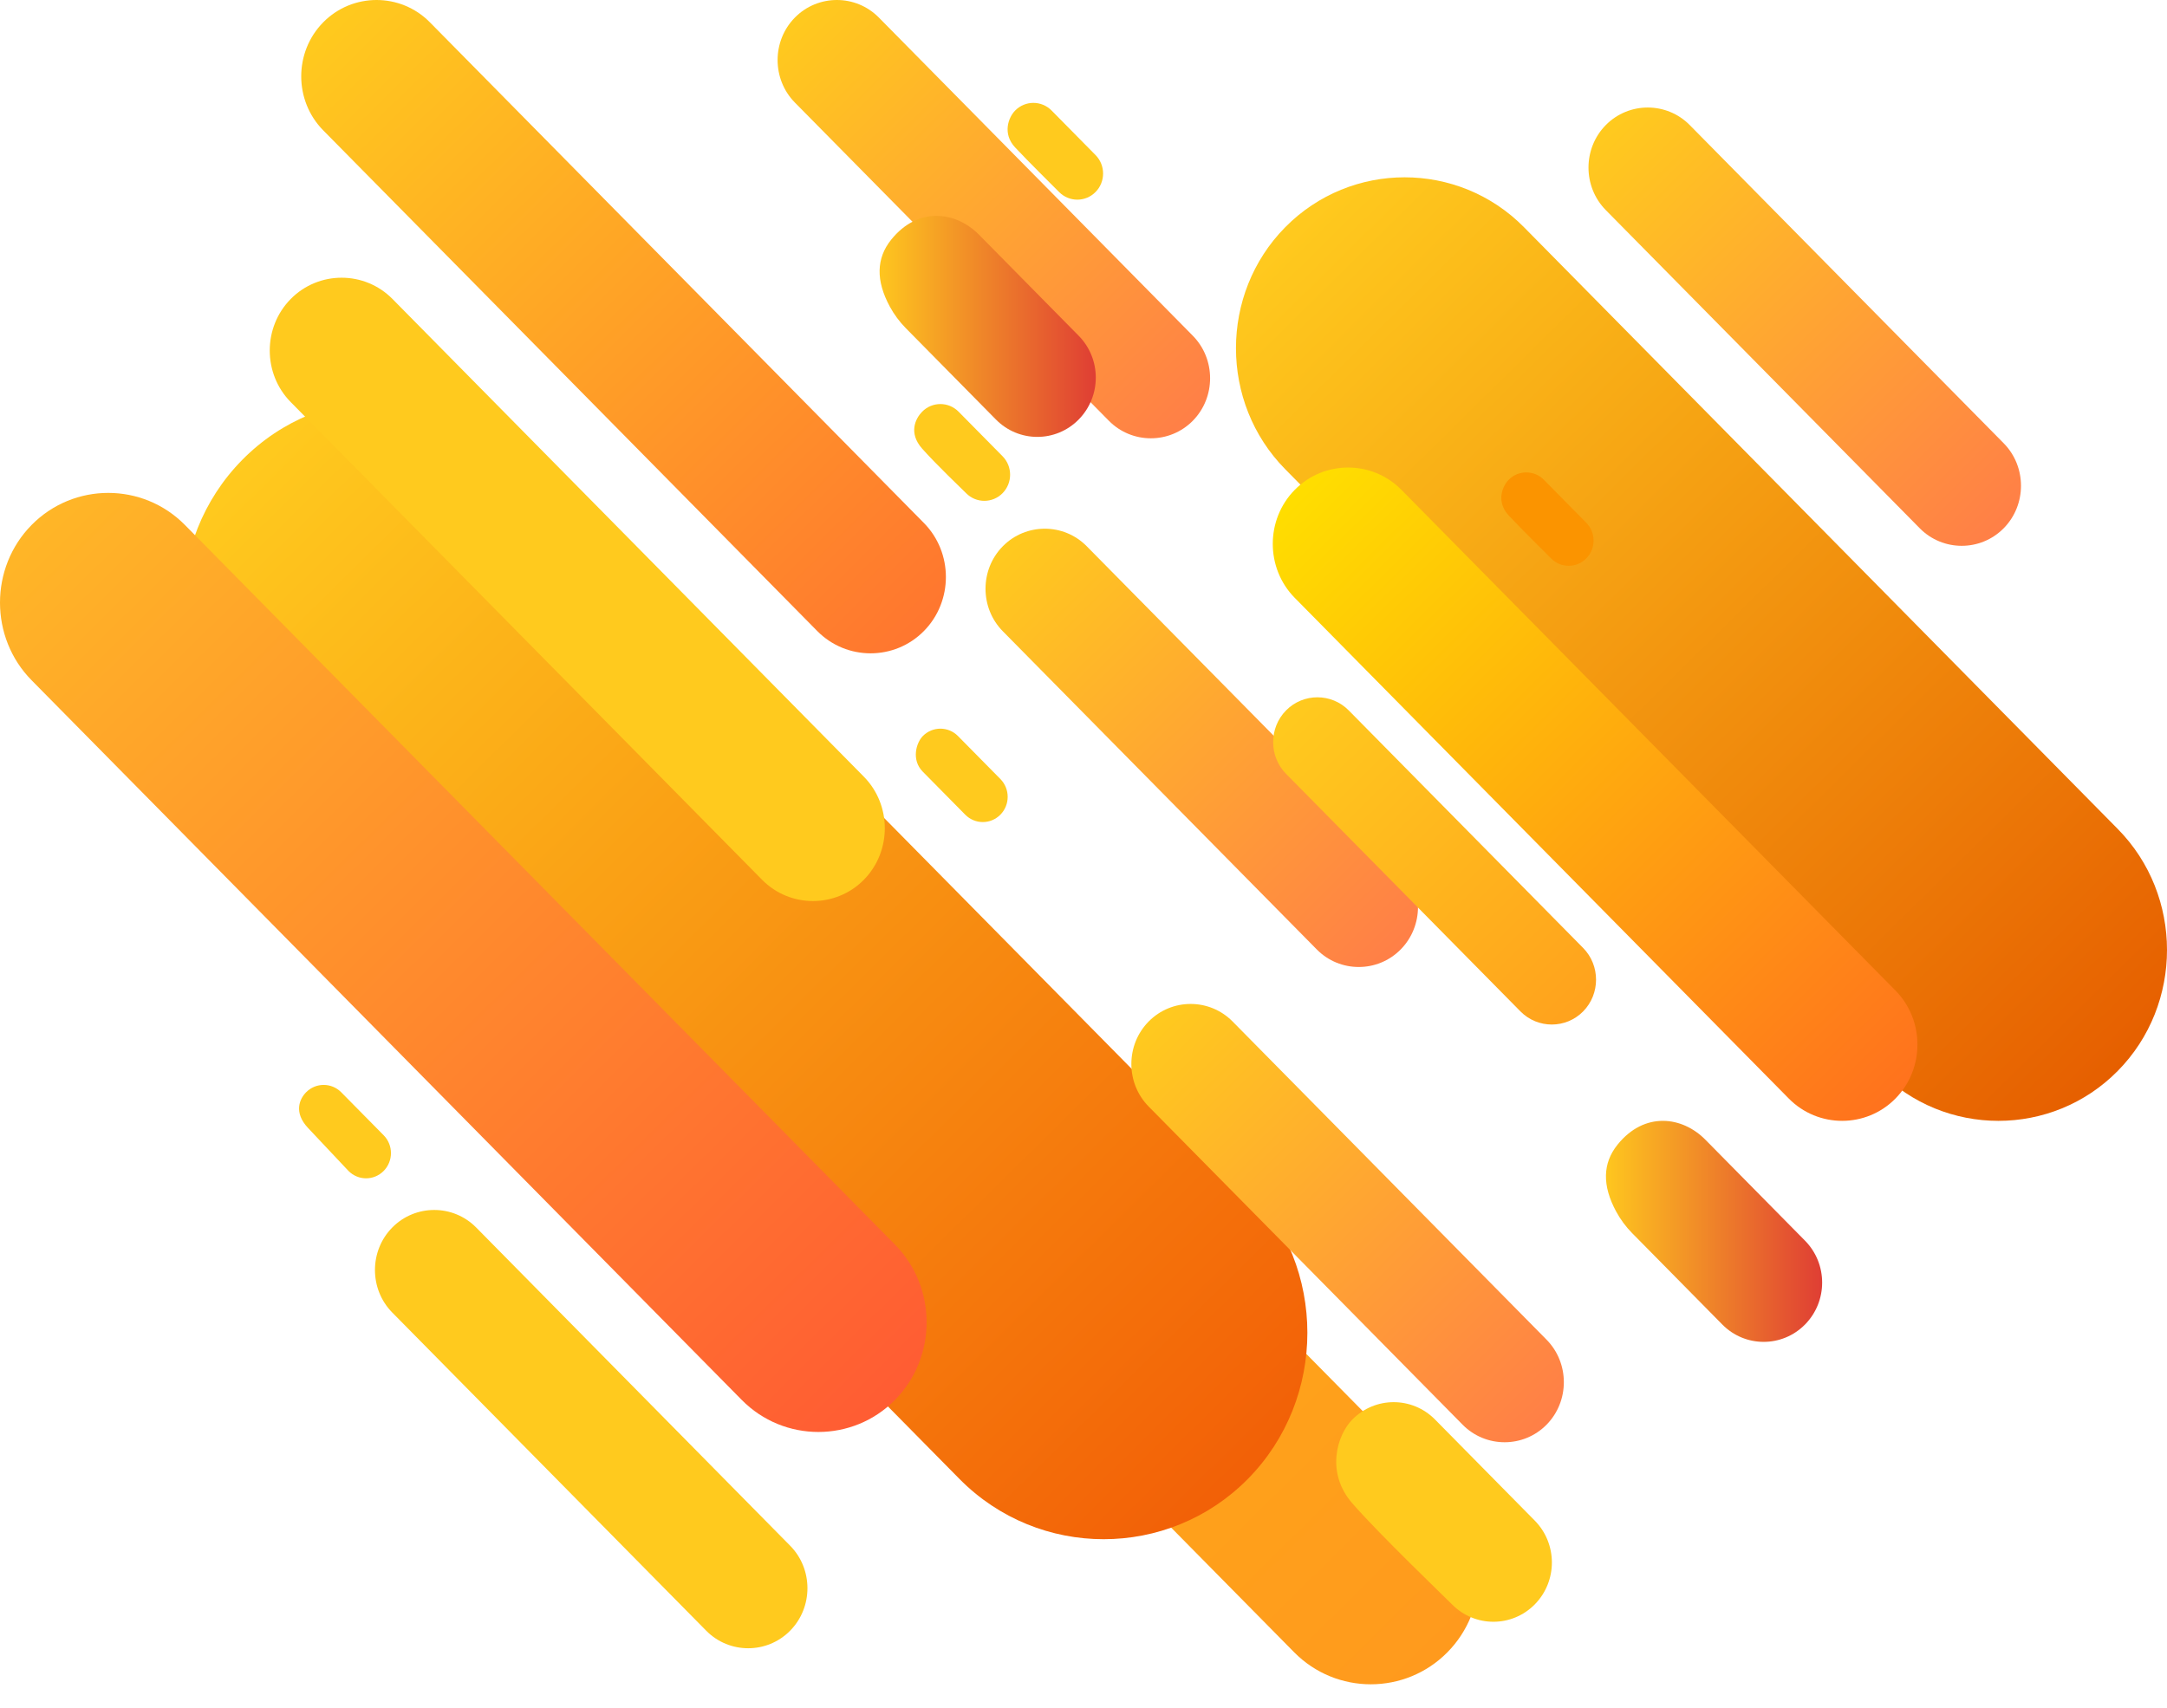
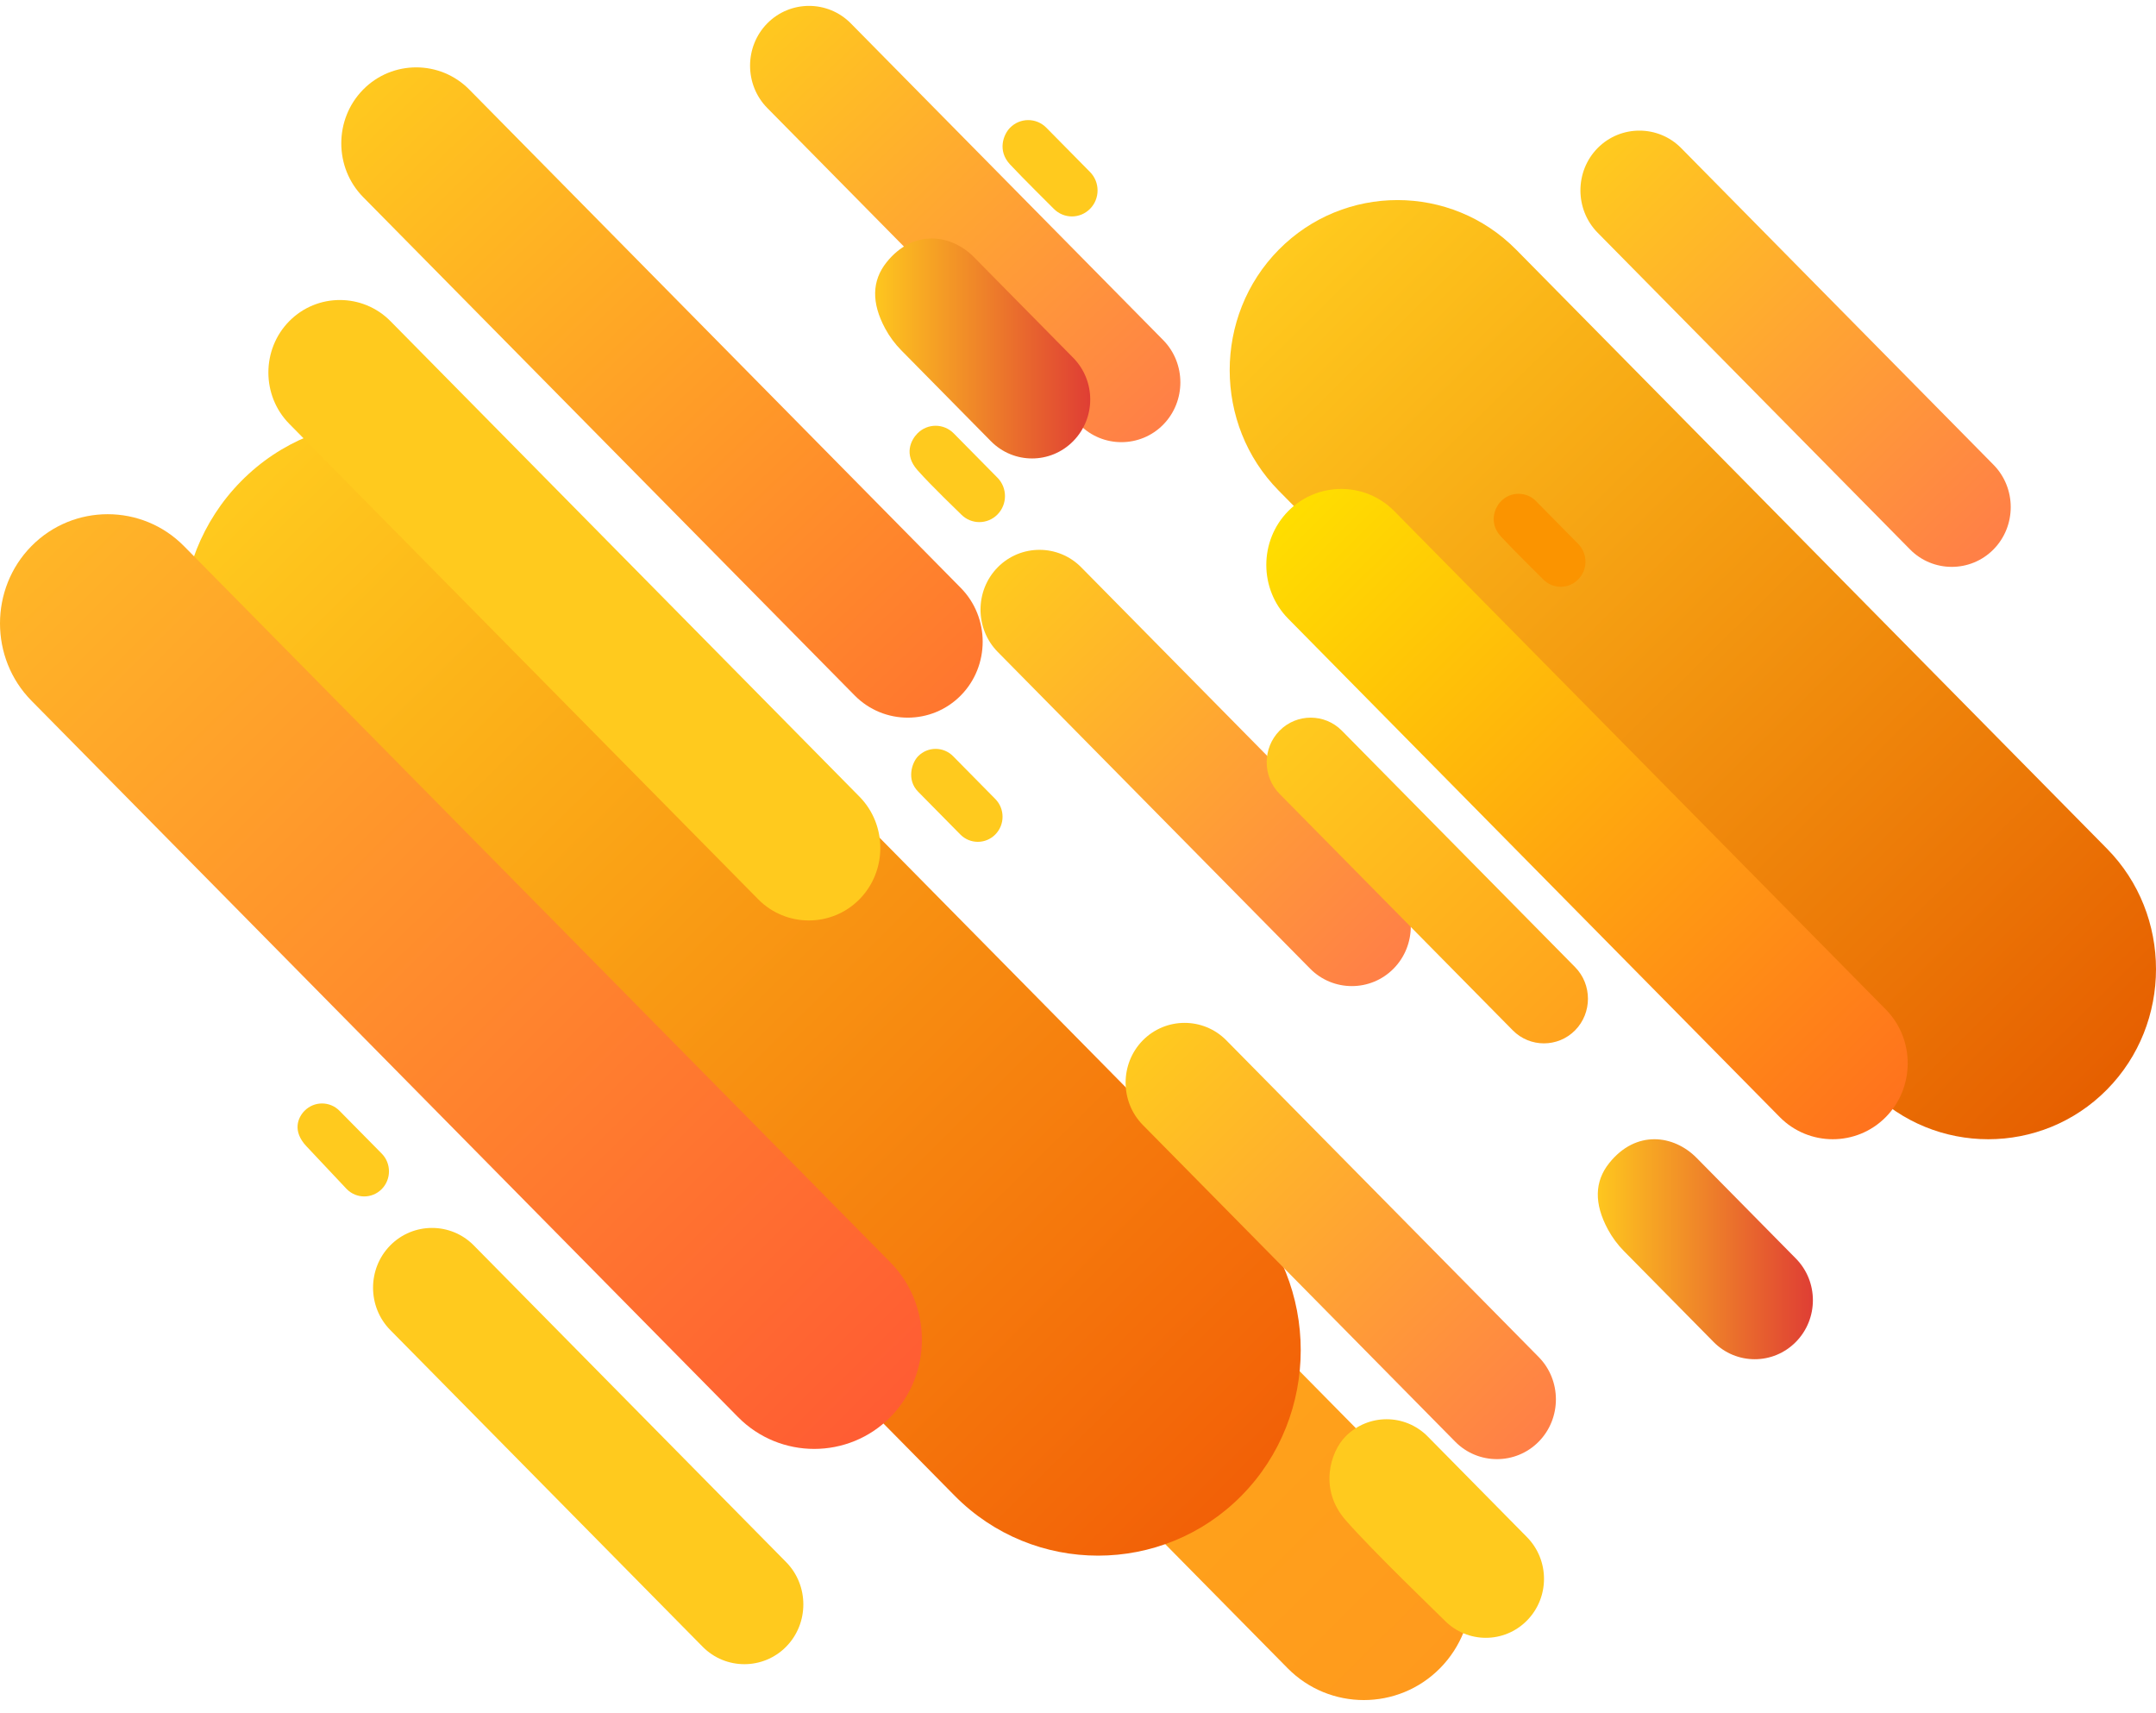
- <svg xmlns="http://www.w3.org/2000/svg" xmlns:xlink="http://www.w3.org/1999/xlink" version="1.1" preserveAspectRatio="xMidYMid meet" viewBox="0 0 1700 1340" width="1700" height="1340">
+ <svg xmlns="http://www.w3.org/2000/svg" xmlns:xlink="http://www.w3.org/1999/xlink" version="1.1" preserveAspectRatio="xMidYMid meet" viewBox="0 0 1700 1350" width="1700" height="1350">
  <defs>
-     <path d="M1135.5 1296.55C1135.5 1296.55 1135.5 1296.55 1135.5 1296.55C1102.43 1330.06 1048.33 1330.06 1015.26 1296.55C959.55 1240.07 513.89 788.3 458.18 731.83C425.12 698.31 425.12 643.46 458.18 609.93C458.18 609.93 458.18 609.93 458.18 609.93C491.25 576.41 545.36 576.41 578.42 609.93C689.85 722.88 1079.79 1118.18 1135.5 1174.65C1168.57 1208.17 1168.57 1263.03 1135.5 1296.55Z" id="fnOVJM1ra" />
-     <linearGradient id="gradientf5CoST9y9" gradientUnits="userSpaceOnUse" x1="1135.5" y1="1296.55" x2="458.17" y2="609.93">
+     <path d="M1135.5 1315.15C1102.43 1348.66 1048.33 1348.66 1015.26 1315.15C959.55 1258.67 513.89 806.9 458.18 750.43C425.12 716.91 425.12 662.06 458.18 628.53C458.18 628.53 458.18 628.53 458.18 628.53C491.25 595.01 545.36 595.01 578.42 628.53C689.85 741.48 1079.79 1136.78 1135.5 1193.25C1168.57 1226.77 1168.57 1281.63 1135.5 1315.15C1135.5 1315.15 1135.5 1315.15 1135.5 1315.15Z" id="c16vlDkeDL" />
+     <linearGradient id="gradientb10xnLGRP4" gradientUnits="userSpaceOnUse" x1="1135.5" y1="1315.15" x2="458.17" y2="628.53">
      <stop style="stop-color: #ff9a1d;stop-opacity: 1" offset="0%" />
      <stop style="stop-color: #ffb713;stop-opacity: 1" offset="100%" />
    </linearGradient>
-     <path d="M978.95 1160.52C978.95 1160.52 978.95 1160.52 978.95 1160.52C916.73 1223.59 814.91 1223.59 752.68 1160.52C696.43 1103.48 246.33 647.22 190.08 590.2C127.85 527.12 127.85 423.9 190.08 360.82C190.08 360.82 190.08 360.82 190.08 360.82C252.29 297.75 354.11 297.75 416.34 360.82C528.86 474.88 922.69 874.11 978.95 931.15C1041.18 994.22 1041.18 1097.44 978.95 1160.52Z" id="dmwcvuxVX" />
-     <linearGradient id="gradienta134h2C7SI" gradientUnits="userSpaceOnUse" x1="978.95" y1="1160.52" x2="190.08" y2="360.82">
+     <path d="M978.95 1179.12C916.73 1242.19 814.91 1242.19 752.68 1179.12C696.43 1122.08 246.33 665.82 190.08 608.8C127.85 545.72 127.85 442.5 190.08 379.42C190.08 379.42 190.08 379.42 190.08 379.42C252.29 316.35 354.11 316.35 416.34 379.42C528.86 493.48 922.69 892.71 978.95 949.75C1041.18 1012.82 1041.18 1116.04 978.95 1179.12C978.95 1179.12 978.95 1179.12 978.95 1179.12Z" id="b3PM7uZXp" />
+     <linearGradient id="gradientbs2vxTE6N" gradientUnits="userSpaceOnUse" x1="978.95" y1="1179.12" x2="190.08" y2="379.42">
      <stop style="stop-color: #f26007;stop-opacity: 1" offset="0%" />
      <stop style="stop-color: #ffca1e;stop-opacity: 1" offset="100%" />
    </linearGradient>
-     <path d="M1661.36 840.37C1661.36 840.37 1661.36 840.37 1661.36 840.37C1609.85 892.6 1525.55 892.6 1474.04 840.37C1427.45 793.16 1054.82 415.42 1008.25 368.2C956.73 315.97 956.73 230.52 1008.25 178.31C1008.25 178.31 1008.25 178.31 1008.25 178.31C1059.76 126.08 1144.05 126.08 1195.57 178.3C1288.73 272.74 1614.79 603.26 1661.36 650.48C1712.88 702.7 1712.88 788.16 1661.36 840.37Z" id="b3ZdSzE2aX" />
-     <linearGradient id="gradienta7w76uZuZv" gradientUnits="userSpaceOnUse" x1="1661.36" y1="840.37" x2="1008.25" y2="178.31">
+     <path d="M1661.36 858.97C1609.85 911.2 1525.55 911.2 1474.04 858.97C1427.45 811.76 1054.82 434.02 1008.25 386.8C956.73 334.57 956.73 249.12 1008.25 196.91C1008.25 196.91 1008.25 196.91 1008.25 196.91C1059.76 144.68 1144.05 144.68 1195.57 196.9C1288.73 291.34 1614.79 621.86 1661.36 669.08C1712.88 721.3 1712.88 806.76 1661.36 858.97C1661.36 858.97 1661.36 858.97 1661.36 858.97Z" id="fvfSvl6ia" />
+     <linearGradient id="gradientb5YIBXOPWw" gradientUnits="userSpaceOnUse" x1="1661.36" y1="858.97" x2="1008.25" y2="196.91">
      <stop style="stop-color: #e65f00;stop-opacity: 1" offset="0%" />
      <stop style="stop-color: #ffca1e;stop-opacity: 1" offset="100%" />
    </linearGradient>
-     <path d="M1486.96 862.05C1486.96 862.05 1486.96 862.05 1486.96 862.05C1463.97 885.37 1426.32 885.37 1403.31 862.05C1364.55 822.77 1054.5 508.46 1015.74 469.16C992.73 445.85 992.73 407.69 1015.74 384.36C1015.74 384.36 1015.74 384.36 1015.74 384.36C1038.75 361.04 1076.4 361.04 1099.39 384.36C1176.91 462.95 1448.21 737.96 1486.96 777.25C1509.97 800.57 1509.97 838.74 1486.96 862.05Z" id="bBig8YEXc" />
-     <linearGradient id="gradientb1CDBCUZuR" gradientUnits="userSpaceOnUse" x1="1486.96" y1="862.05" x2="1015.74" y2="384.36">
+     <path d="M1486.96 880.65C1463.97 903.97 1426.32 903.97 1403.31 880.65C1364.55 841.37 1054.5 527.06 1015.74 487.76C992.73 464.45 992.73 426.29 1015.74 402.96C1015.74 402.96 1015.74 402.96 1015.74 402.96C1038.75 379.64 1076.4 379.64 1099.39 402.96C1176.91 481.55 1448.21 756.56 1486.96 795.85C1509.97 819.17 1509.97 857.34 1486.96 880.65C1486.96 880.65 1486.96 880.65 1486.96 880.65Z" id="d1z43a2jXZ" />
+     <linearGradient id="gradientcBJVxCQHH" gradientUnits="userSpaceOnUse" x1="1486.96" y1="880.65" x2="1015.74" y2="402.96">
      <stop style="stop-color: #ff721d;stop-opacity: 1" offset="0%" />
      <stop style="stop-color: #ffde00;stop-opacity: 1" offset="100%" />
    </linearGradient>
-     <path d="M702.13 1098.53C702.13 1098.53 702.13 1098.53 702.13 1098.53C669.06 1132.06 614.95 1132.06 581.89 1098.53C526.17 1042.07 80.52 590.3 24.8 533.82C-8.27 500.3 -8.27 445.45 24.8 411.93C24.8 411.93 24.8 411.93 24.8 411.93C57.87 378.4 111.98 378.4 145.05 411.93C256.46 524.87 646.42 920.17 702.13 976.64C735.19 1010.16 735.19 1065.02 702.13 1098.53Z" id="a6CBEMqeXV" />
-     <linearGradient id="gradientb1NATWZYuZ" gradientUnits="userSpaceOnUse" x1="702.13" y1="1098.53" x2="24.8" y2="411.93">
+     <path d="M702.13 1117.13C669.06 1150.66 614.95 1150.66 581.89 1117.13C526.17 1060.67 80.52 608.9 24.8 552.42C-8.27 518.9 -8.27 464.05 24.8 430.53C24.8 430.53 24.8 430.53 24.8 430.53C57.87 397 111.98 397 145.05 430.53C256.46 543.47 646.42 938.77 702.13 995.24C735.19 1028.76 735.19 1083.62 702.13 1117.13C702.13 1117.13 702.13 1117.13 702.13 1117.13Z" id="f105bppqb6" />
+     <linearGradient id="gradienta224WRJzgh" gradientUnits="userSpaceOnUse" x1="702.13" y1="1117.13" x2="24.8" y2="430.53">
      <stop style="stop-color: #ff5c33;stop-opacity: 1" offset="0%" />
      <stop style="stop-color: #ffb627;stop-opacity: 1" offset="100%" />
    </linearGradient>
-     <path d="M619.85 1279.63C619.85 1279.63 619.85 1279.63 619.85 1279.63C601.75 1297.98 572.13 1297.98 554.03 1279.63C529.4 1254.66 332.37 1054.92 307.73 1029.96C289.63 1011.6 289.63 981.57 307.73 963.23C307.73 963.23 307.73 963.23 307.73 963.23C325.84 944.88 355.45 944.88 373.56 963.23C422.82 1013.16 595.22 1187.94 619.85 1212.91C637.96 1231.24 637.96 1261.28 619.85 1279.63Z" id="fS5LPgNdb" />
-     <linearGradient id="gradientilHfC4ChV" gradientUnits="userSpaceOnUse" x1="619.85" y1="1279.63" x2="307.73" y2="963.23">
+     <path d="M619.85 1298.23C601.75 1316.58 572.13 1316.58 554.03 1298.23C529.4 1273.26 332.37 1073.52 307.73 1048.56C289.63 1030.2 289.63 1000.17 307.73 981.83C307.73 981.83 307.73 981.83 307.73 981.83C325.84 963.48 355.45 963.48 373.56 981.83C422.82 1031.76 595.22 1206.54 619.85 1231.51C637.96 1249.84 637.96 1279.88 619.85 1298.23C619.85 1298.23 619.85 1298.23 619.85 1298.23Z" id="c5Gsi3XID" />
+     <linearGradient id="gradientb1Qo6ip8an" gradientUnits="userSpaceOnUse" x1="619.85" y1="1298.23" x2="307.73" y2="981.83">
      <stop style="stop-color: #ffca1e;stop-opacity: 1" offset="0%" />
      <stop style="stop-color: #ffca1e;stop-opacity: 1" offset="100%" />
    </linearGradient>
-     <path d="M1098.83 745.04C1098.83 745.04 1098.83 745.04 1098.83 745.04C1080.74 763.39 1051.11 763.39 1033.01 745.04C1008.38 720.07 811.34 520.33 786.71 495.36C768.61 477.01 768.61 446.99 786.71 428.64C786.71 428.64 786.71 428.64 786.71 428.64C804.81 410.29 834.44 410.29 852.53 428.64C901.8 478.57 1074.21 653.35 1098.83 678.31C1116.94 696.67 1116.94 726.69 1098.83 745.04Z" id="c4lIRAYrZJ" />
-     <linearGradient id="gradientb3K4ybCmMk" gradientUnits="userSpaceOnUse" x1="1098.83" y1="745.04" x2="786.71" y2="428.64">
-       <stop style="stop-color: #ff7f47;stop-opacity: 1" offset="0%" />
-       <stop style="stop-color: #ffca1e;stop-opacity: 1" offset="100%" />
-     </linearGradient>
-     <path d="M723.94 577.59C731.55 569.86 743.91 569.86 751.53 577.58C754.86 580.96 781.48 607.93 784.8 611.31C792.42 619.03 792.42 631.56 784.8 639.28C784.8 639.28 784.8 639.28 784.8 639.28C777.18 647.01 764.83 647.01 757.21 639.28C754.99 637.03 733.18 614.89 723.93 605.55C714.69 596.22 718.86 582.74 723.94 577.59C723.94 577.59 723.94 577.59 723.94 577.59Z" id="a2j1tz53e" />
-     <path d="M1183.56 376.5C1191.19 368.77 1203.54 368.77 1211.16 376.49C1214.49 379.87 1241.1 406.85 1244.43 410.23C1252.05 417.95 1252.05 430.47 1244.42 438.2C1244.42 438.2 1244.42 438.2 1244.42 438.2C1236.8 445.93 1224.45 445.93 1216.84 438.2C1214.62 435.95 1193.52 415.18 1183.56 404.47C1173.6 393.76 1178.48 381.65 1183.56 376.5C1183.56 376.5 1183.56 376.5 1183.56 376.5Z" id="cloZ2cKLp" />
-     <path d="M240.12 857.13C247.74 849.41 260.09 849.41 267.71 857.13C271.04 860.5 297.66 887.49 300.99 890.86C308.61 898.59 308.61 911.11 300.99 918.84C300.99 918.84 300.99 918.84 300.99 918.84C293.37 926.56 281.01 926.56 273.39 918.84C271.18 916.59 253.08 897.27 241.63 885.1C230.18 872.94 235.04 862.28 240.12 857.13C240.12 857.13 240.12 857.13 240.12 857.13Z" id="bmBqqYy89" />
-     <path d="M1060.89 1113.91C1078.81 1095.75 1107.85 1095.75 1125.77 1113.9C1133.59 1121.84 1196.19 1185.29 1204.01 1193.22C1221.92 1211.39 1221.92 1240.82 1204.01 1258.99C1204.01 1258.99 1204.01 1258.99 1204.01 1258.99C1186.09 1277.15 1157.04 1277.15 1139.12 1258.99C1133.91 1253.7 1081.99 1203.92 1060.89 1179.68C1039.78 1155.44 1048.95 1126.02 1060.89 1113.91C1060.89 1113.91 1060.89 1113.91 1060.89 1113.91Z" id="a3u8a03rQ" />
-     <path d="M723.42 323.07C731.32 315.06 744.12 315.06 752.02 323.07C755.47 326.56 783.06 354.52 786.51 358.02C794.4 366.02 794.4 379 786.5 387.01C786.5 387.01 786.5 387.01 786.5 387.01C778.61 395.01 765.8 395.01 757.91 387.01C755.61 384.68 734.33 364.38 723.42 352.05C712.52 339.73 718.17 328.41 723.42 323.07C723.42 323.07 723.42 323.07 723.42 323.07Z" id="e9l7cg4ubL" />
-     <path d="M1241.95 793.68C1241.95 793.68 1241.95 793.68 1241.95 793.68C1228.43 807.38 1206.33 807.38 1192.81 793.68C1174.42 775.03 1027.31 625.91 1008.92 607.26C995.4 593.57 995.4 571.15 1008.92 557.45C1008.92 557.45 1008.92 557.45 1008.92 557.45C1022.43 543.75 1044.55 543.75 1058.07 557.45C1094.84 594.72 1223.56 725.21 1241.95 743.85C1255.47 757.55 1255.47 779.97 1241.95 793.68Z" id="a3YlLBkKf" />
-     <linearGradient id="gradientbnYXakE4g" gradientUnits="userSpaceOnUse" x1="1241.95" y1="793.68" x2="1008.92" y2="557.45">
+     <path d="M1098.83 763.64C1080.74 781.99 1051.11 781.99 1033.01 763.64C1008.38 738.67 811.34 538.93 786.71 513.96C768.61 495.61 768.61 465.59 786.71 447.24C786.71 447.24 786.71 447.24 786.71 447.24C804.81 428.89 834.44 428.89 852.53 447.24C901.8 497.17 1074.21 671.95 1098.83 696.91C1116.94 715.27 1116.94 745.29 1098.83 763.64C1098.83 763.64 1098.83 763.64 1098.83 763.64Z" id="axMCc37Xt" />
+     <linearGradient id="gradientc8BXyxsA98" gradientUnits="userSpaceOnUse" x1="1098.83" y1="763.64" x2="786.71" y2="447.24">
+       <stop style="stop-color: #ff7f47;stop-opacity: 1" offset="0%" />
+       <stop style="stop-color: #ffca1e;stop-opacity: 1" offset="100%" />
+     </linearGradient>
+     <path d="M751.53 596.18C754.86 599.56 781.48 626.53 784.8 629.91C792.42 637.63 792.42 650.16 784.8 657.88C784.8 657.88 784.8 657.88 784.8 657.88C777.18 665.61 764.83 665.61 757.21 657.88C754.99 655.63 733.18 633.49 723.93 624.15C714.69 614.82 718.86 601.34 723.94 596.19C723.94 596.19 723.94 596.19 723.94 596.19C731.55 588.46 743.91 588.46 751.53 596.18Z" id="a2r2lDThKX" />
+     <path d="M1211.16 395.09C1214.49 398.47 1241.1 425.45 1244.43 428.83C1252.05 436.55 1252.05 449.07 1244.42 456.8C1244.42 456.8 1244.42 456.8 1244.42 456.8C1236.8 464.53 1224.45 464.53 1216.84 456.8C1214.62 454.55 1193.52 433.78 1183.56 423.07C1173.6 412.36 1178.48 400.25 1183.56 395.1C1183.56 395.1 1183.56 395.1 1183.56 395.1C1191.19 387.37 1203.54 387.37 1211.16 395.09Z" id="bYhIwhAOs" />
+     <path d="M267.71 875.73C271.04 879.1 297.66 906.09 300.99 909.46C308.61 917.19 308.61 929.71 300.99 937.44C300.99 937.44 300.99 937.44 300.99 937.44C293.37 945.16 281.01 945.16 273.39 937.44C271.18 935.19 253.08 915.87 241.63 903.7C230.18 891.54 235.04 880.88 240.12 875.73C240.12 875.73 240.12 875.73 240.12 875.73C247.74 868.01 260.09 868.01 267.71 875.73Z" id="b7255qkv1f" />
+     <path d="M1125.77 1132.5C1133.59 1140.44 1196.19 1203.89 1204.01 1211.82C1221.92 1229.99 1221.92 1259.42 1204.01 1277.59C1204.01 1277.59 1204.01 1277.59 1204.01 1277.59C1186.09 1295.75 1157.04 1295.75 1139.12 1277.59C1133.91 1272.3 1081.99 1222.52 1060.89 1198.28C1039.78 1174.04 1048.95 1144.62 1060.89 1132.51C1060.89 1132.51 1060.89 1132.51 1060.89 1132.51C1078.81 1114.35 1107.85 1114.35 1125.77 1132.5Z" id="b3tr9vygSP" />
+     <path d="M752.02 341.67C755.47 345.16 783.06 373.12 786.51 376.62C794.4 384.62 794.4 397.6 786.5 405.61C786.5 405.61 786.5 405.61 786.5 405.61C778.61 413.61 765.8 413.61 757.91 405.61C755.61 403.28 734.33 382.98 723.42 370.65C712.52 358.33 718.17 347.01 723.42 341.67C723.42 341.67 723.42 341.67 723.42 341.67C731.32 333.66 744.12 333.66 752.02 341.67Z" id="d2sZvjULVe" />
+     <path d="M1241.95 812.28C1228.43 825.98 1206.33 825.98 1192.81 812.28C1174.42 793.63 1027.31 644.51 1008.92 625.86C995.4 612.17 995.4 589.75 1008.92 576.05C1008.92 576.05 1008.92 576.05 1008.92 576.05C1022.43 562.35 1044.55 562.35 1058.07 576.05C1094.84 613.32 1223.56 743.81 1241.95 762.45C1255.47 776.15 1255.47 798.57 1241.95 812.28C1241.95 812.28 1241.95 812.28 1241.95 812.28Z" id="c4rxIBuJK" />
+     <linearGradient id="gradienta1NWkti7gL" gradientUnits="userSpaceOnUse" x1="1241.95" y1="812.28" x2="1008.92" y2="576.05">
      <stop style="stop-color: #ffa21d;stop-opacity: 1" offset="0%" />
      <stop style="stop-color: #ffca1e;stop-opacity: 1" offset="100%" />
    </linearGradient>
-     <path d="M677.67 690.37C677.67 690.37 677.67 690.37 677.67 690.37C655.72 712.62 619.8 712.62 597.85 690.37C560.88 652.88 265.05 353 228.07 315.52C206.13 293.27 206.13 256.86 228.07 234.61C228.07 234.61 228.07 234.61 228.07 234.61C250.03 212.36 285.94 212.36 307.9 234.61C381.85 309.58 640.69 571.97 677.67 609.45C699.62 631.7 699.62 668.11 677.67 690.37Z" id="b2BhJesv0" />
-     <path d="M724.79 495.18C724.79 495.18 724.79 495.18 724.79 495.18C701.79 518.5 664.14 518.5 641.13 495.18C602.37 455.9 292.33 141.59 253.57 102.29C230.56 78.98 230.56 40.82 253.57 17.49C253.57 17.49 253.57 17.49 253.57 17.49C276.57 -5.83 314.22 -5.83 337.23 17.49C414.74 96.07 686.04 371.09 724.79 410.38C747.8 433.7 747.8 471.86 724.79 495.18Z" id="bj7KFweL5" />
-     <linearGradient id="gradienti7M55pVnEH" gradientUnits="userSpaceOnUse" x1="724.79" y1="495.18" x2="253.56" y2="17.49">
+     <path d="M677.67 708.97C655.72 731.22 619.8 731.22 597.85 708.97C560.88 671.48 265.05 371.6 228.07 334.12C206.13 311.87 206.13 275.46 228.07 253.21C228.07 253.21 228.07 253.21 228.07 253.21C250.03 230.96 285.94 230.96 307.9 253.21C381.85 328.18 640.69 590.57 677.67 628.05C699.62 650.3 699.62 686.71 677.67 708.97C677.67 708.97 677.67 708.97 677.67 708.97Z" id="c71BIWV6kN" />
+     <path d="M757.58 548.29C734.58 571.61 696.93 571.61 673.92 548.29C635.16 509.01 325.12 194.7 286.36 155.4C263.35 132.09 263.35 93.93 286.36 70.6C286.36 70.6 286.36 70.6 286.36 70.6C309.36 47.28 347.01 47.28 370.02 70.6C447.53 149.18 718.83 424.2 757.58 463.49C780.59 486.81 780.59 524.97 757.58 548.29C757.58 548.29 757.58 548.29 757.58 548.29Z" id="aZfy129F1" />
+     <linearGradient id="gradientfIhLacA4" gradientUnits="userSpaceOnUse" x1="757.58" y1="547.67" x2="286.35" y2="53.11">
      <stop style="stop-color: #ff762f;stop-opacity: 1" offset="0%" />
      <stop style="stop-color: #ffca1e;stop-opacity: 1" offset="100%" />
    </linearGradient>
-     <path d="M796.38 86.74C804.27 78.73 817.08 78.73 824.97 86.73C828.42 90.23 856 118.19 859.45 121.68C867.35 129.69 867.34 142.67 859.45 150.67C859.45 150.67 859.45 150.67 859.45 150.67C851.55 158.68 838.76 158.68 830.86 150.68C828.56 148.34 806.52 126.58 796.37 115.71C786.22 104.85 791.11 92.07 796.38 86.74C796.38 86.74 796.38 86.74 796.38 86.74Z" id="a3OiCePNdp" />
-     <path d="M935.74 330.18C935.74 330.18 935.74 330.18 935.74 330.18C917.63 348.52 888.01 348.52 869.9 330.18C845.27 305.21 648.24 105.46 623.6 80.5C605.5 62.15 605.5 32.12 623.6 13.76C623.6 13.76 623.6 13.76 623.6 13.76C641.71 -4.59 671.33 -4.59 689.44 13.76C738.69 63.7 911.1 238.47 935.74 263.44C953.84 281.79 953.84 311.82 935.74 330.18Z" id="b1ytI8ZINj" />
-     <linearGradient id="gradientcA6KjOkF" gradientUnits="userSpaceOnUse" x1="935.74" y1="330.18" x2="623.6" y2="13.76">
-       <stop style="stop-color: #ff7f47;stop-opacity: 1" offset="0%" />
-       <stop style="stop-color: #ffca1e;stop-opacity: 1" offset="100%" />
-     </linearGradient>
-     <path d="M767.97 184.13C775.79 192.07 838.39 255.51 846.2 263.44C864.12 281.61 864.12 311.05 846.2 329.22C846.2 329.22 846.2 329.22 846.2 329.22C828.29 347.37 799.24 347.37 781.32 329.22C729.16 276.34 705.6 252.45 710.62 257.54C705.63 252.47 701.37 246.72 697.99 240.46C687.03 220.14 687.4 202.71 699.09 188.13C720.3 161.69 750.05 165.98 767.97 184.13Z" id="b82RD1Y3Vi" />
-     <linearGradient id="gradientc8iAdjehBf" gradientUnits="userSpaceOnUse" x1="685.45" y1="256.12" x2="859.64" y2="256.12">
+     <path d="M825.03 100.68C828.48 104.18 856.06 132.14 859.51 135.63C867.41 143.64 867.4 156.62 859.51 164.62C859.51 164.62 859.51 164.62 859.51 164.62C851.61 172.63 838.82 172.63 830.92 164.63C828.62 162.29 806.58 140.53 796.43 129.66C786.28 118.8 791.17 106.02 796.44 100.69C796.44 100.69 796.44 100.69 796.44 100.69C804.33 92.68 817.14 92.68 825.03 100.68Z" id="bHRl2RWDi" />
+     <path d="M917.14 334.83C899.03 353.17 869.41 353.17 851.3 334.83C826.67 309.86 629.64 110.11 605 85.15C586.9 66.8 586.9 36.77 605 18.41C605 18.41 605 18.41 605 18.41C623.11 0.06 652.73 0.06 670.84 18.41C720.09 68.35 892.5 243.12 917.14 268.09C935.24 286.44 935.24 316.47 917.14 334.83C917.14 334.83 917.14 334.83 917.14 334.83Z" id="a1hUKrlwg" />
+     <linearGradient id="gradienta2RDJz7Db" gradientUnits="userSpaceOnUse" x1="917.14" y1="334.26" x2="605" y2="4.65">
+       <stop style="stop-color: #ff7f47;stop-opacity: 1" offset="0%" />
+       <stop style="stop-color: #ffca1e;stop-opacity: 1" offset="100%" />
+     </linearGradient>
+     <path d="M846.2 282.04C864.12 300.21 864.12 329.65 846.2 347.82C846.2 347.82 846.2 347.82 846.2 347.82C828.29 365.97 799.24 365.97 781.32 347.82C729.16 294.94 705.6 271.05 710.62 276.14C705.63 271.07 701.37 265.32 697.99 259.06C687.03 238.74 687.4 221.31 699.09 206.73C720.3 180.29 750.05 184.58 767.97 202.73C775.79 210.67 838.39 274.11 846.2 282.04Z" id="awR7H4wKQ" />
+     <linearGradient id="gradientcGIEQdIrP" gradientUnits="userSpaceOnUse" x1="685.45" y1="274.72" x2="859.64" y2="274.72">
      <stop style="stop-color: #ffca1e;stop-opacity: 1" offset="0%" />
      <stop style="stop-color: #df3e34;stop-opacity: 1" offset="100%" />
    </linearGradient>
-     <path d="M1571.87 414.54C1571.87 414.54 1571.87 414.54 1571.87 414.54C1553.77 432.89 1524.14 432.89 1506.04 414.54C1481.41 389.57 1284.37 189.84 1259.74 164.87C1241.64 146.51 1241.64 116.48 1259.74 98.13C1259.74 98.13 1259.74 98.13 1259.74 98.13C1277.85 79.79 1307.47 79.79 1325.58 98.13C1374.83 148.07 1547.24 322.85 1571.87 347.81C1589.98 366.16 1589.98 396.19 1571.87 414.54Z" id="c3eRs3CfGK" />
-     <linearGradient id="gradientazEfgyDoR" gradientUnits="userSpaceOnUse" x1="1571.87" y1="414.54" x2="1259.74" y2="98.13">
-       <stop style="stop-color: #ff7f47;stop-opacity: 1" offset="0%" />
-       <stop style="stop-color: #ffca1e;stop-opacity: 1" offset="100%" />
-     </linearGradient>
-     <path d="M1337.79 894.27C1345.61 902.2 1408.2 965.65 1416.03 973.57C1433.95 991.74 1433.94 1021.19 1416.03 1039.35C1416.03 1039.35 1416.03 1039.35 1416.03 1039.35C1398.11 1057.51 1369.06 1057.52 1351.14 1039.35C1298.99 986.48 1275.42 962.59 1280.44 967.69C1275.44 962.62 1271.19 956.87 1267.81 950.6C1256.85 930.28 1257.21 912.84 1268.91 898.27C1290.13 871.82 1319.88 876.11 1337.79 894.27Z" id="a854mLdk2" />
-     <linearGradient id="gradientej4j2AKuC" gradientUnits="userSpaceOnUse" x1="1255.27" y1="966.26" x2="1429.47" y2="966.26">
+     <path d="M1571.87 433.14C1553.77 451.49 1524.14 451.49 1506.04 433.14C1481.41 408.17 1284.37 208.44 1259.74 183.47C1241.64 165.11 1241.64 135.08 1259.74 116.73C1259.74 116.73 1259.74 116.73 1259.74 116.73C1277.85 98.39 1307.47 98.39 1325.58 116.73C1374.83 166.67 1547.24 341.45 1571.87 366.41C1589.98 384.76 1589.98 414.79 1571.87 433.14C1571.87 433.14 1571.87 433.14 1571.87 433.14Z" id="b3QW1wl05R" />
+     <linearGradient id="gradientdwYTlJ0p7" gradientUnits="userSpaceOnUse" x1="1571.87" y1="433.14" x2="1259.74" y2="116.73">
+       <stop style="stop-color: #ff7f47;stop-opacity: 1" offset="0%" />
+       <stop style="stop-color: #ffca1e;stop-opacity: 1" offset="100%" />
+     </linearGradient>
+     <path d="M1416.03 992.17C1433.95 1010.34 1433.94 1039.79 1416.03 1057.95C1416.03 1057.95 1416.03 1057.95 1416.03 1057.95C1398.11 1076.11 1369.06 1076.12 1351.14 1057.95C1298.99 1005.08 1275.42 981.19 1280.44 986.29C1275.44 981.22 1271.19 975.47 1267.81 969.2C1256.85 948.88 1257.21 931.44 1268.91 916.87C1290.13 890.42 1319.88 894.71 1337.79 912.87C1345.61 920.8 1408.2 984.25 1416.03 992.17Z" id="a3F1MrXlp7" />
+     <linearGradient id="gradientc9bBWhAaa" gradientUnits="userSpaceOnUse" x1="1255.27" y1="984.86" x2="1429.47" y2="984.86">
      <stop style="stop-color: #ffca1e;stop-opacity: 1" offset="0%" />
      <stop style="stop-color: #df3e34;stop-opacity: 1" offset="100%" />
    </linearGradient>
-     <path d="M1213.26 1117.97C1213.26 1117.97 1213.26 1117.97 1213.26 1117.97C1195.15 1136.33 1165.53 1136.33 1147.42 1117.97C1122.79 1093.01 925.76 893.27 901.12 868.3C883.02 849.94 883.02 819.92 901.12 801.57C901.12 801.57 901.12 801.57 901.12 801.57C919.23 783.22 948.86 783.22 966.96 801.57C1016.21 851.5 1188.62 1026.28 1213.26 1051.25C1231.35 1069.6 1231.35 1099.62 1213.26 1117.97Z" id="aPvL0aitM" />
-     <linearGradient id="gradientamZh4xO8G" gradientUnits="userSpaceOnUse" x1="1213.26" y1="1117.97" x2="901.12" y2="801.57">
+     <path d="M1213.26 1136.57C1195.15 1154.93 1165.53 1154.93 1147.42 1136.57C1122.79 1111.61 925.76 911.87 901.12 886.9C883.02 868.54 883.02 838.52 901.12 820.17C901.12 820.17 901.12 820.17 901.12 820.17C919.23 801.82 948.86 801.82 966.96 820.17C1016.21 870.1 1188.62 1044.88 1213.26 1069.85C1231.35 1088.2 1231.35 1118.22 1213.26 1136.57C1213.26 1136.57 1213.26 1136.57 1213.26 1136.57Z" id="e3thNzn9sh" />
+     <linearGradient id="gradienta3hSGuLRc" gradientUnits="userSpaceOnUse" x1="1213.26" y1="1136.58" x2="901.12" y2="820.17">
      <stop style="stop-color: #ff7f47;stop-opacity: 1" offset="0%" />
      <stop style="stop-color: #ffca1e;stop-opacity: 1" offset="100%" />
    </linearGradient>
  </defs>
  <g>
    <g>
      <g>
-         <use xlink:href="#fnOVJM1ra" opacity="1" fill="url(#gradientf5CoST9y9)" />
-         <g>
-           <use xlink:href="#fnOVJM1ra" opacity="1" fill-opacity="0" stroke="#000000" stroke-width="1" stroke-opacity="0" />
-         </g>
-       </g>
-       <g>
-         <use xlink:href="#dmwcvuxVX" opacity="1" fill="url(#gradienta134h2C7SI)" />
-         <g>
-           <use xlink:href="#dmwcvuxVX" opacity="1" fill-opacity="0" stroke="#000000" stroke-width="1" stroke-opacity="0" />
-         </g>
-       </g>
-       <g>
-         <use xlink:href="#b3ZdSzE2aX" opacity="1" fill="url(#gradienta7w76uZuZv)" />
-         <g>
-           <use xlink:href="#b3ZdSzE2aX" opacity="1" fill-opacity="0" stroke="#000000" stroke-width="1" stroke-opacity="0" />
-         </g>
-       </g>
-       <g>
-         <use xlink:href="#bBig8YEXc" opacity="1" fill="url(#gradientb1CDBCUZuR)" />
-         <g>
-           <use xlink:href="#bBig8YEXc" opacity="1" fill-opacity="0" stroke="#000000" stroke-width="1" stroke-opacity="0" />
-         </g>
-       </g>
-       <g>
-         <use xlink:href="#a6CBEMqeXV" opacity="1" fill="url(#gradientb1NATWZYuZ)" />
-         <g>
-           <use xlink:href="#a6CBEMqeXV" opacity="1" fill-opacity="0" stroke="#000000" stroke-width="1" stroke-opacity="0" />
-         </g>
-       </g>
-       <g>
-         <use xlink:href="#fS5LPgNdb" opacity="1" fill="url(#gradientilHfC4ChV)" />
-         <g>
-           <use xlink:href="#fS5LPgNdb" opacity="1" fill-opacity="0" stroke="#000000" stroke-width="1" stroke-opacity="0" />
-         </g>
-       </g>
-       <g>
-         <use xlink:href="#c4lIRAYrZJ" opacity="1" fill="url(#gradientb3K4ybCmMk)" />
-         <g>
-           <use xlink:href="#c4lIRAYrZJ" opacity="1" fill-opacity="0" stroke="#000000" stroke-width="1" stroke-opacity="0" />
-         </g>
-       </g>
-       <g>
-         <use xlink:href="#a2j1tz53e" opacity="1" fill="#ffca1e" fill-opacity="1" />
-         <g>
-           <use xlink:href="#a2j1tz53e" opacity="1" fill-opacity="0" stroke="#000000" stroke-width="1" stroke-opacity="0" />
-         </g>
-       </g>
-       <g>
-         <use xlink:href="#cloZ2cKLp" opacity="1" fill="#fb9400" fill-opacity="1" />
-         <g>
-           <use xlink:href="#cloZ2cKLp" opacity="1" fill-opacity="0" stroke="#000000" stroke-width="1" stroke-opacity="0" />
-         </g>
-       </g>
-       <g>
-         <use xlink:href="#bmBqqYy89" opacity="1" fill="#ffca1e" fill-opacity="1" />
-         <g>
-           <use xlink:href="#bmBqqYy89" opacity="1" fill-opacity="0" stroke="#000000" stroke-width="1" stroke-opacity="0" />
-         </g>
-       </g>
-       <g>
-         <use xlink:href="#a3u8a03rQ" opacity="1" fill="#ffca1e" fill-opacity="1" />
-         <g>
-           <use xlink:href="#a3u8a03rQ" opacity="1" fill-opacity="0" stroke="#000000" stroke-width="1" stroke-opacity="0" />
-         </g>
-       </g>
-       <g>
-         <use xlink:href="#e9l7cg4ubL" opacity="1" fill="#ffca1e" fill-opacity="1" />
-         <g>
-           <use xlink:href="#e9l7cg4ubL" opacity="1" fill-opacity="0" stroke="#000000" stroke-width="1" stroke-opacity="0" />
-         </g>
-       </g>
-       <g>
-         <use xlink:href="#a3YlLBkKf" opacity="1" fill="url(#gradientbnYXakE4g)" />
-         <g>
-           <use xlink:href="#a3YlLBkKf" opacity="1" fill-opacity="0" stroke="#000000" stroke-width="1" stroke-opacity="0" />
-         </g>
-       </g>
-       <g>
-         <use xlink:href="#b2BhJesv0" opacity="1" fill="#ffca1e" fill-opacity="1" />
-         <g>
-           <use xlink:href="#b2BhJesv0" opacity="1" fill-opacity="0" stroke="#000000" stroke-width="1" stroke-opacity="0" />
-         </g>
-       </g>
-       <g>
-         <use xlink:href="#bj7KFweL5" opacity="1" fill="url(#gradienti7M55pVnEH)" />
-         <g>
-           <use xlink:href="#bj7KFweL5" opacity="1" fill-opacity="0" stroke="#000000" stroke-width="1" stroke-opacity="0" />
-         </g>
-       </g>
-       <g>
-         <use xlink:href="#a3OiCePNdp" opacity="1" fill="#ffca1e" fill-opacity="1" />
-         <g>
-           <use xlink:href="#a3OiCePNdp" opacity="1" fill-opacity="0" stroke="#000000" stroke-width="1" stroke-opacity="0" />
-         </g>
-       </g>
-       <g>
-         <use xlink:href="#b1ytI8ZINj" opacity="1" fill="url(#gradientcA6KjOkF)" />
-         <g>
-           <use xlink:href="#b1ytI8ZINj" opacity="1" fill-opacity="0" stroke="#000000" stroke-width="1" stroke-opacity="0" />
-         </g>
-       </g>
-       <g>
-         <use xlink:href="#b82RD1Y3Vi" opacity="1" fill="url(#gradientc8iAdjehBf)" />
-         <g>
-           <use xlink:href="#b82RD1Y3Vi" opacity="1" fill-opacity="0" stroke="#000000" stroke-width="1" stroke-opacity="0" />
-         </g>
-       </g>
-       <g>
-         <use xlink:href="#c3eRs3CfGK" opacity="1" fill="url(#gradientazEfgyDoR)" />
-         <g>
-           <use xlink:href="#c3eRs3CfGK" opacity="1" fill-opacity="0" stroke="#000000" stroke-width="1" stroke-opacity="0" />
-         </g>
-       </g>
-       <g>
-         <use xlink:href="#a854mLdk2" opacity="1" fill="url(#gradientej4j2AKuC)" />
-         <g>
-           <use xlink:href="#a854mLdk2" opacity="1" fill-opacity="0" stroke="#000000" stroke-width="1" stroke-opacity="0" />
-         </g>
-       </g>
-       <g>
-         <use xlink:href="#aPvL0aitM" opacity="1" fill="url(#gradientamZh4xO8G)" />
-         <g>
-           <use xlink:href="#aPvL0aitM" opacity="1" fill-opacity="0" stroke="#000000" stroke-width="1" stroke-opacity="0" />
+         <use xlink:href="#c16vlDkeDL" opacity="1" fill="url(#gradientb10xnLGRP4)" />
+         <g>
+           <use xlink:href="#c16vlDkeDL" opacity="1" fill-opacity="0" stroke="#000000" stroke-width="1" stroke-opacity="0" />
+         </g>
+       </g>
+       <g>
+         <use xlink:href="#b3PM7uZXp" opacity="1" fill="url(#gradientbs2vxTE6N)" />
+         <g>
+           <use xlink:href="#b3PM7uZXp" opacity="1" fill-opacity="0" stroke="#000000" stroke-width="1" stroke-opacity="0" />
+         </g>
+       </g>
+       <g>
+         <use xlink:href="#fvfSvl6ia" opacity="1" fill="url(#gradientb5YIBXOPWw)" />
+         <g>
+           <use xlink:href="#fvfSvl6ia" opacity="1" fill-opacity="0" stroke="#000000" stroke-width="1" stroke-opacity="0" />
+         </g>
+       </g>
+       <g>
+         <use xlink:href="#d1z43a2jXZ" opacity="1" fill="url(#gradientcBJVxCQHH)" />
+         <g>
+           <use xlink:href="#d1z43a2jXZ" opacity="1" fill-opacity="0" stroke="#000000" stroke-width="1" stroke-opacity="0" />
+         </g>
+       </g>
+       <g>
+         <use xlink:href="#f105bppqb6" opacity="1" fill="url(#gradienta224WRJzgh)" />
+         <g>
+           <use xlink:href="#f105bppqb6" opacity="1" fill-opacity="0" stroke="#000000" stroke-width="1" stroke-opacity="0" />
+         </g>
+       </g>
+       <g>
+         <use xlink:href="#c5Gsi3XID" opacity="1" fill="url(#gradientb1Qo6ip8an)" />
+         <g>
+           <use xlink:href="#c5Gsi3XID" opacity="1" fill-opacity="0" stroke="#000000" stroke-width="1" stroke-opacity="0" />
+         </g>
+       </g>
+       <g>
+         <use xlink:href="#axMCc37Xt" opacity="1" fill="url(#gradientc8BXyxsA98)" />
+         <g>
+           <use xlink:href="#axMCc37Xt" opacity="1" fill-opacity="0" stroke="#000000" stroke-width="1" stroke-opacity="0" />
+         </g>
+       </g>
+       <g>
+         <use xlink:href="#a2r2lDThKX" opacity="1" fill="#ffca1e" fill-opacity="1" />
+         <g>
+           <use xlink:href="#a2r2lDThKX" opacity="1" fill-opacity="0" stroke="#000000" stroke-width="1" stroke-opacity="0" />
+         </g>
+       </g>
+       <g>
+         <use xlink:href="#bYhIwhAOs" opacity="1" fill="#fb9400" fill-opacity="1" />
+         <g>
+           <use xlink:href="#bYhIwhAOs" opacity="1" fill-opacity="0" stroke="#000000" stroke-width="1" stroke-opacity="0" />
+         </g>
+       </g>
+       <g>
+         <use xlink:href="#b7255qkv1f" opacity="1" fill="#ffca1e" fill-opacity="1" />
+         <g>
+           <use xlink:href="#b7255qkv1f" opacity="1" fill-opacity="0" stroke="#000000" stroke-width="1" stroke-opacity="0" />
+         </g>
+       </g>
+       <g>
+         <use xlink:href="#b3tr9vygSP" opacity="1" fill="#ffca1e" fill-opacity="1" />
+         <g>
+           <use xlink:href="#b3tr9vygSP" opacity="1" fill-opacity="0" stroke="#000000" stroke-width="1" stroke-opacity="0" />
+         </g>
+       </g>
+       <g>
+         <use xlink:href="#d2sZvjULVe" opacity="1" fill="#ffca1e" fill-opacity="1" />
+         <g>
+           <use xlink:href="#d2sZvjULVe" opacity="1" fill-opacity="0" stroke="#000000" stroke-width="1" stroke-opacity="0" />
+         </g>
+       </g>
+       <g>
+         <use xlink:href="#c4rxIBuJK" opacity="1" fill="url(#gradienta1NWkti7gL)" />
+         <g>
+           <use xlink:href="#c4rxIBuJK" opacity="1" fill-opacity="0" stroke="#000000" stroke-width="1" stroke-opacity="0" />
+         </g>
+       </g>
+       <g>
+         <use xlink:href="#c71BIWV6kN" opacity="1" fill="#ffca1e" fill-opacity="1" />
+         <g>
+           <use xlink:href="#c71BIWV6kN" opacity="1" fill-opacity="0" stroke="#000000" stroke-width="1" stroke-opacity="0" />
+         </g>
+       </g>
+       <g>
+         <use xlink:href="#aZfy129F1" opacity="1" fill="url(#gradientfIhLacA4)" />
+         <g>
+           <use xlink:href="#aZfy129F1" opacity="1" fill-opacity="0" stroke="#000000" stroke-width="1" stroke-opacity="0" />
+         </g>
+       </g>
+       <g>
+         <use xlink:href="#bHRl2RWDi" opacity="1" fill="#ffca1e" fill-opacity="1" />
+         <g>
+           <use xlink:href="#bHRl2RWDi" opacity="1" fill-opacity="0" stroke="#000000" stroke-width="1" stroke-opacity="0" />
+         </g>
+       </g>
+       <g>
+         <use xlink:href="#a1hUKrlwg" opacity="1" fill="url(#gradienta2RDJz7Db)" />
+         <g>
+           <use xlink:href="#a1hUKrlwg" opacity="1" fill-opacity="0" stroke="#000000" stroke-width="1" stroke-opacity="0" />
+         </g>
+       </g>
+       <g>
+         <use xlink:href="#awR7H4wKQ" opacity="1" fill="url(#gradientcGIEQdIrP)" />
+         <g>
+           <use xlink:href="#awR7H4wKQ" opacity="1" fill-opacity="0" stroke="#000000" stroke-width="1" stroke-opacity="0" />
+         </g>
+       </g>
+       <g>
+         <use xlink:href="#b3QW1wl05R" opacity="1" fill="url(#gradientdwYTlJ0p7)" />
+         <g>
+           <use xlink:href="#b3QW1wl05R" opacity="1" fill-opacity="0" stroke="#000000" stroke-width="1" stroke-opacity="0" />
+         </g>
+       </g>
+       <g>
+         <use xlink:href="#a3F1MrXlp7" opacity="1" fill="url(#gradientc9bBWhAaa)" />
+         <g>
+           <use xlink:href="#a3F1MrXlp7" opacity="1" fill-opacity="0" stroke="#000000" stroke-width="1" stroke-opacity="0" />
+         </g>
+       </g>
+       <g>
+         <use xlink:href="#e3thNzn9sh" opacity="1" fill="url(#gradienta3hSGuLRc)" />
+         <g>
+           <use xlink:href="#e3thNzn9sh" opacity="1" fill-opacity="0" stroke="#000000" stroke-width="1" stroke-opacity="0" />
        </g>
      </g>
    </g>
  </g>
</svg>
